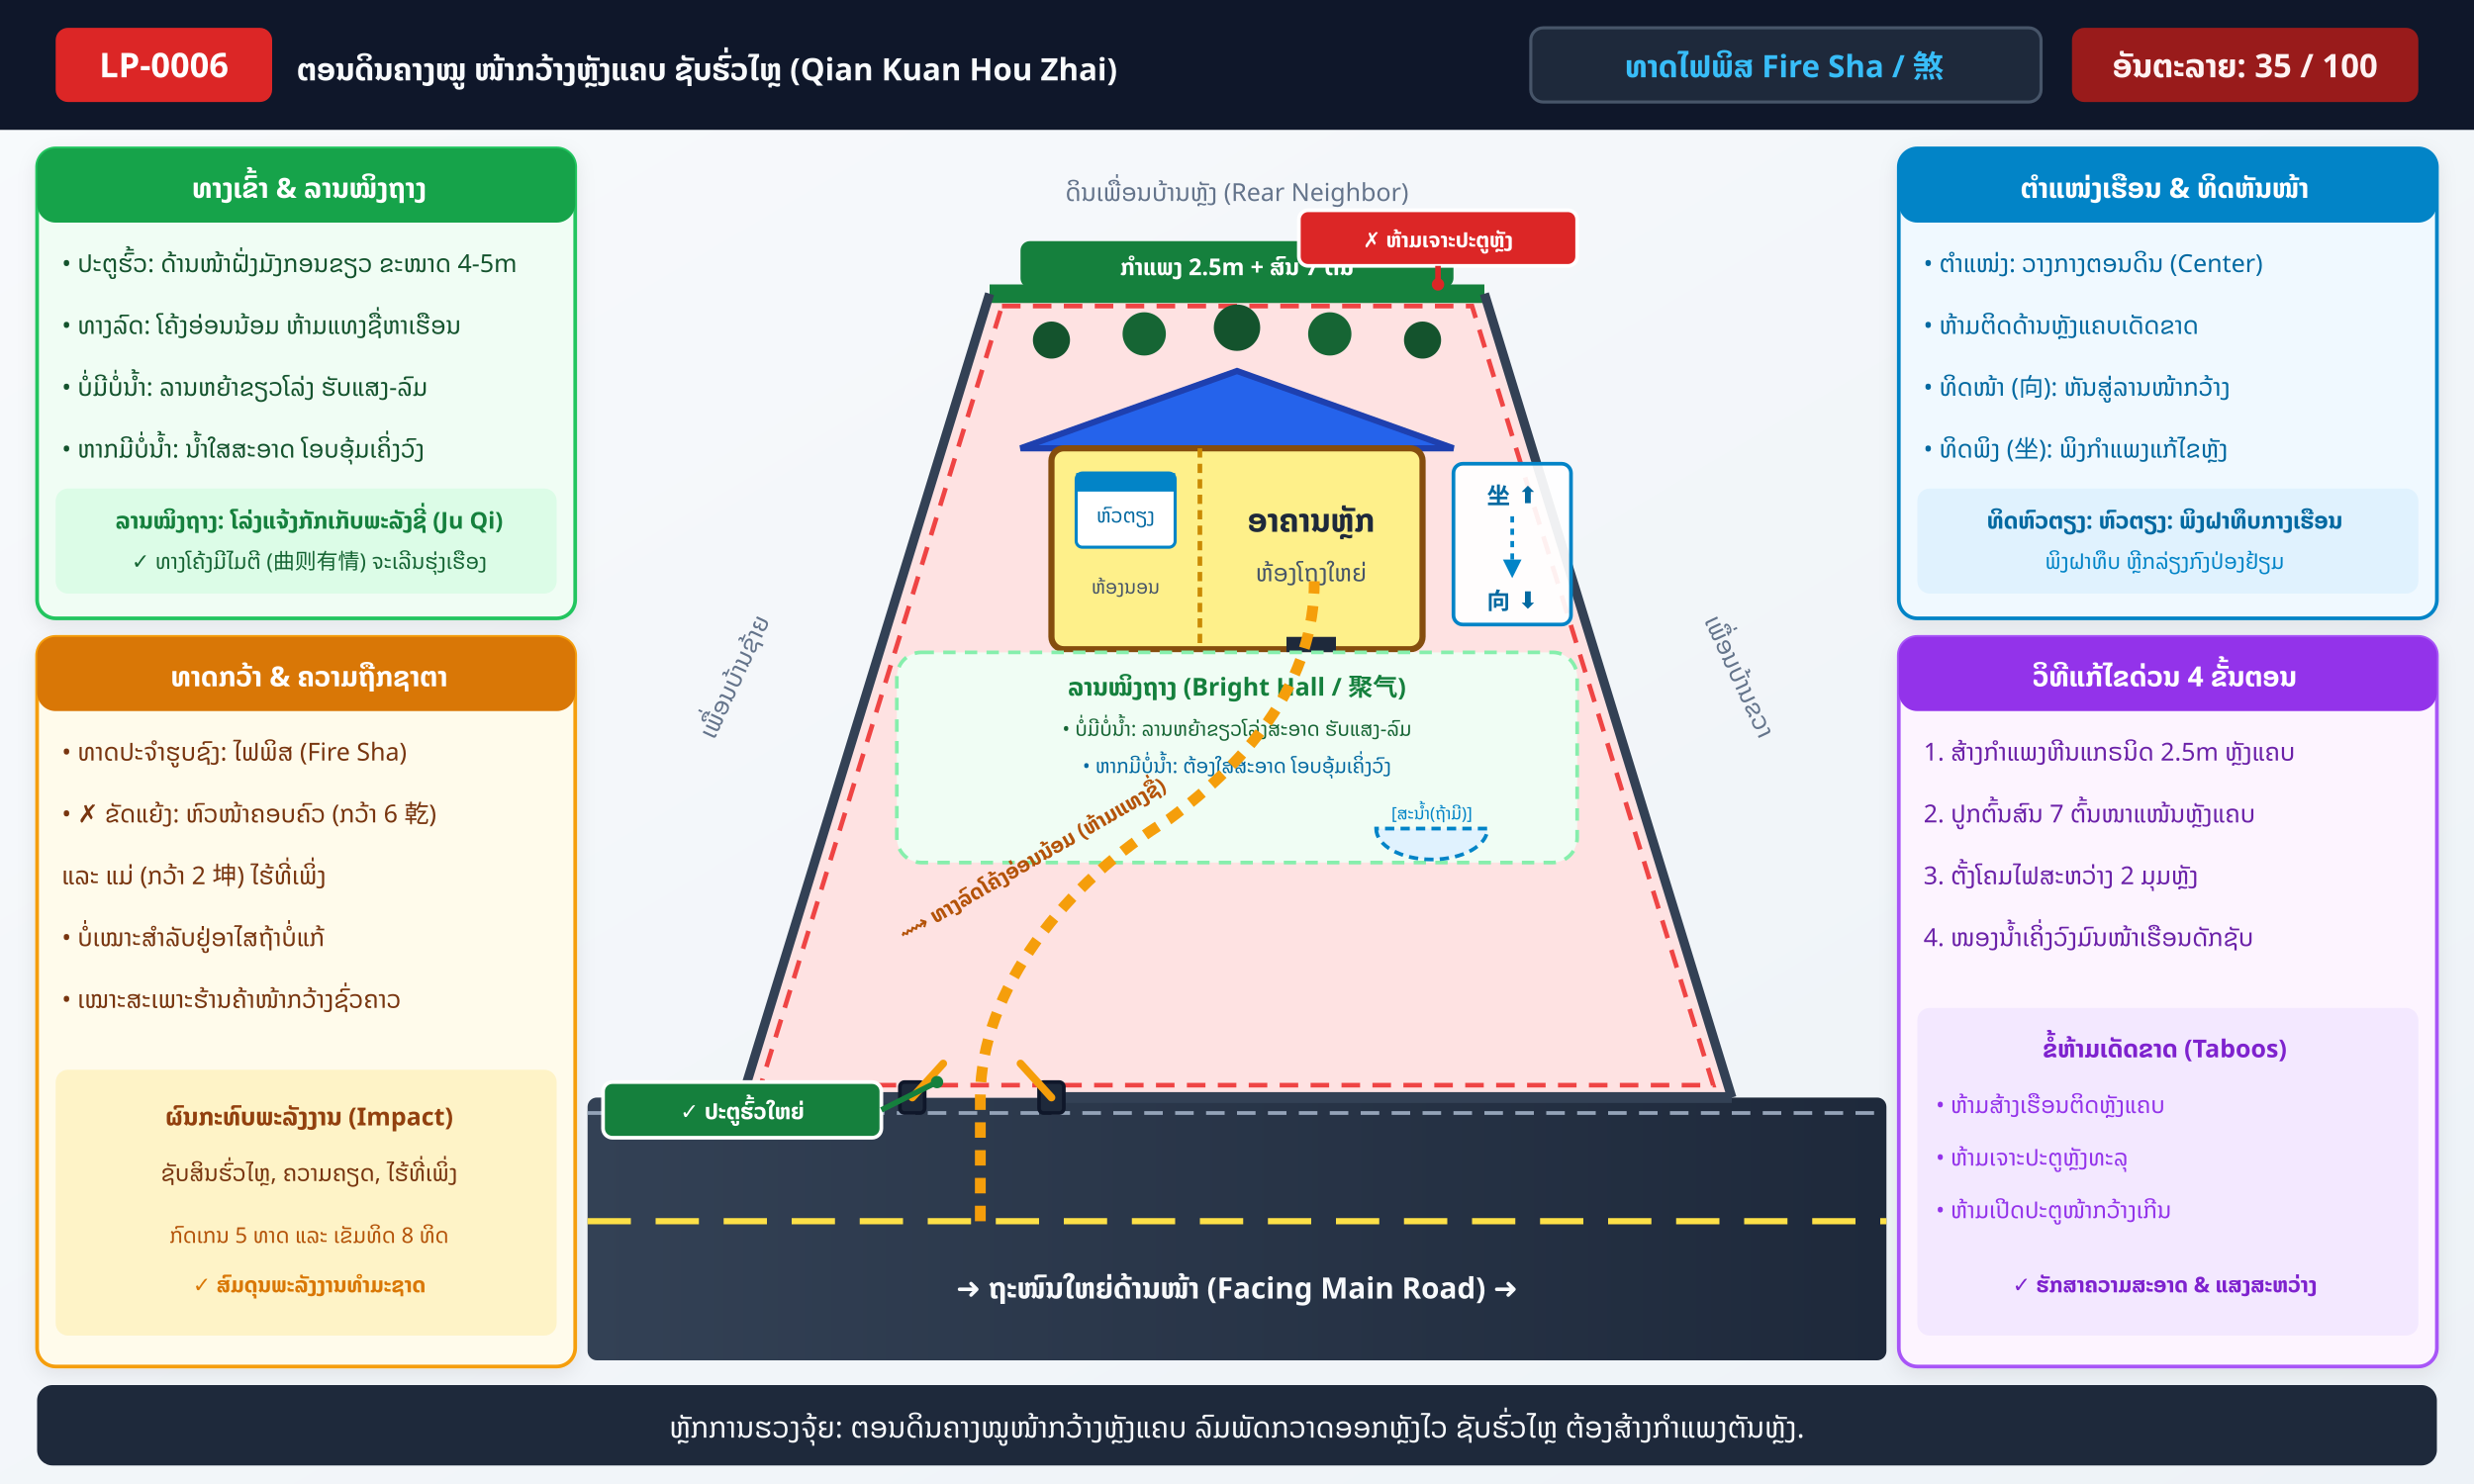
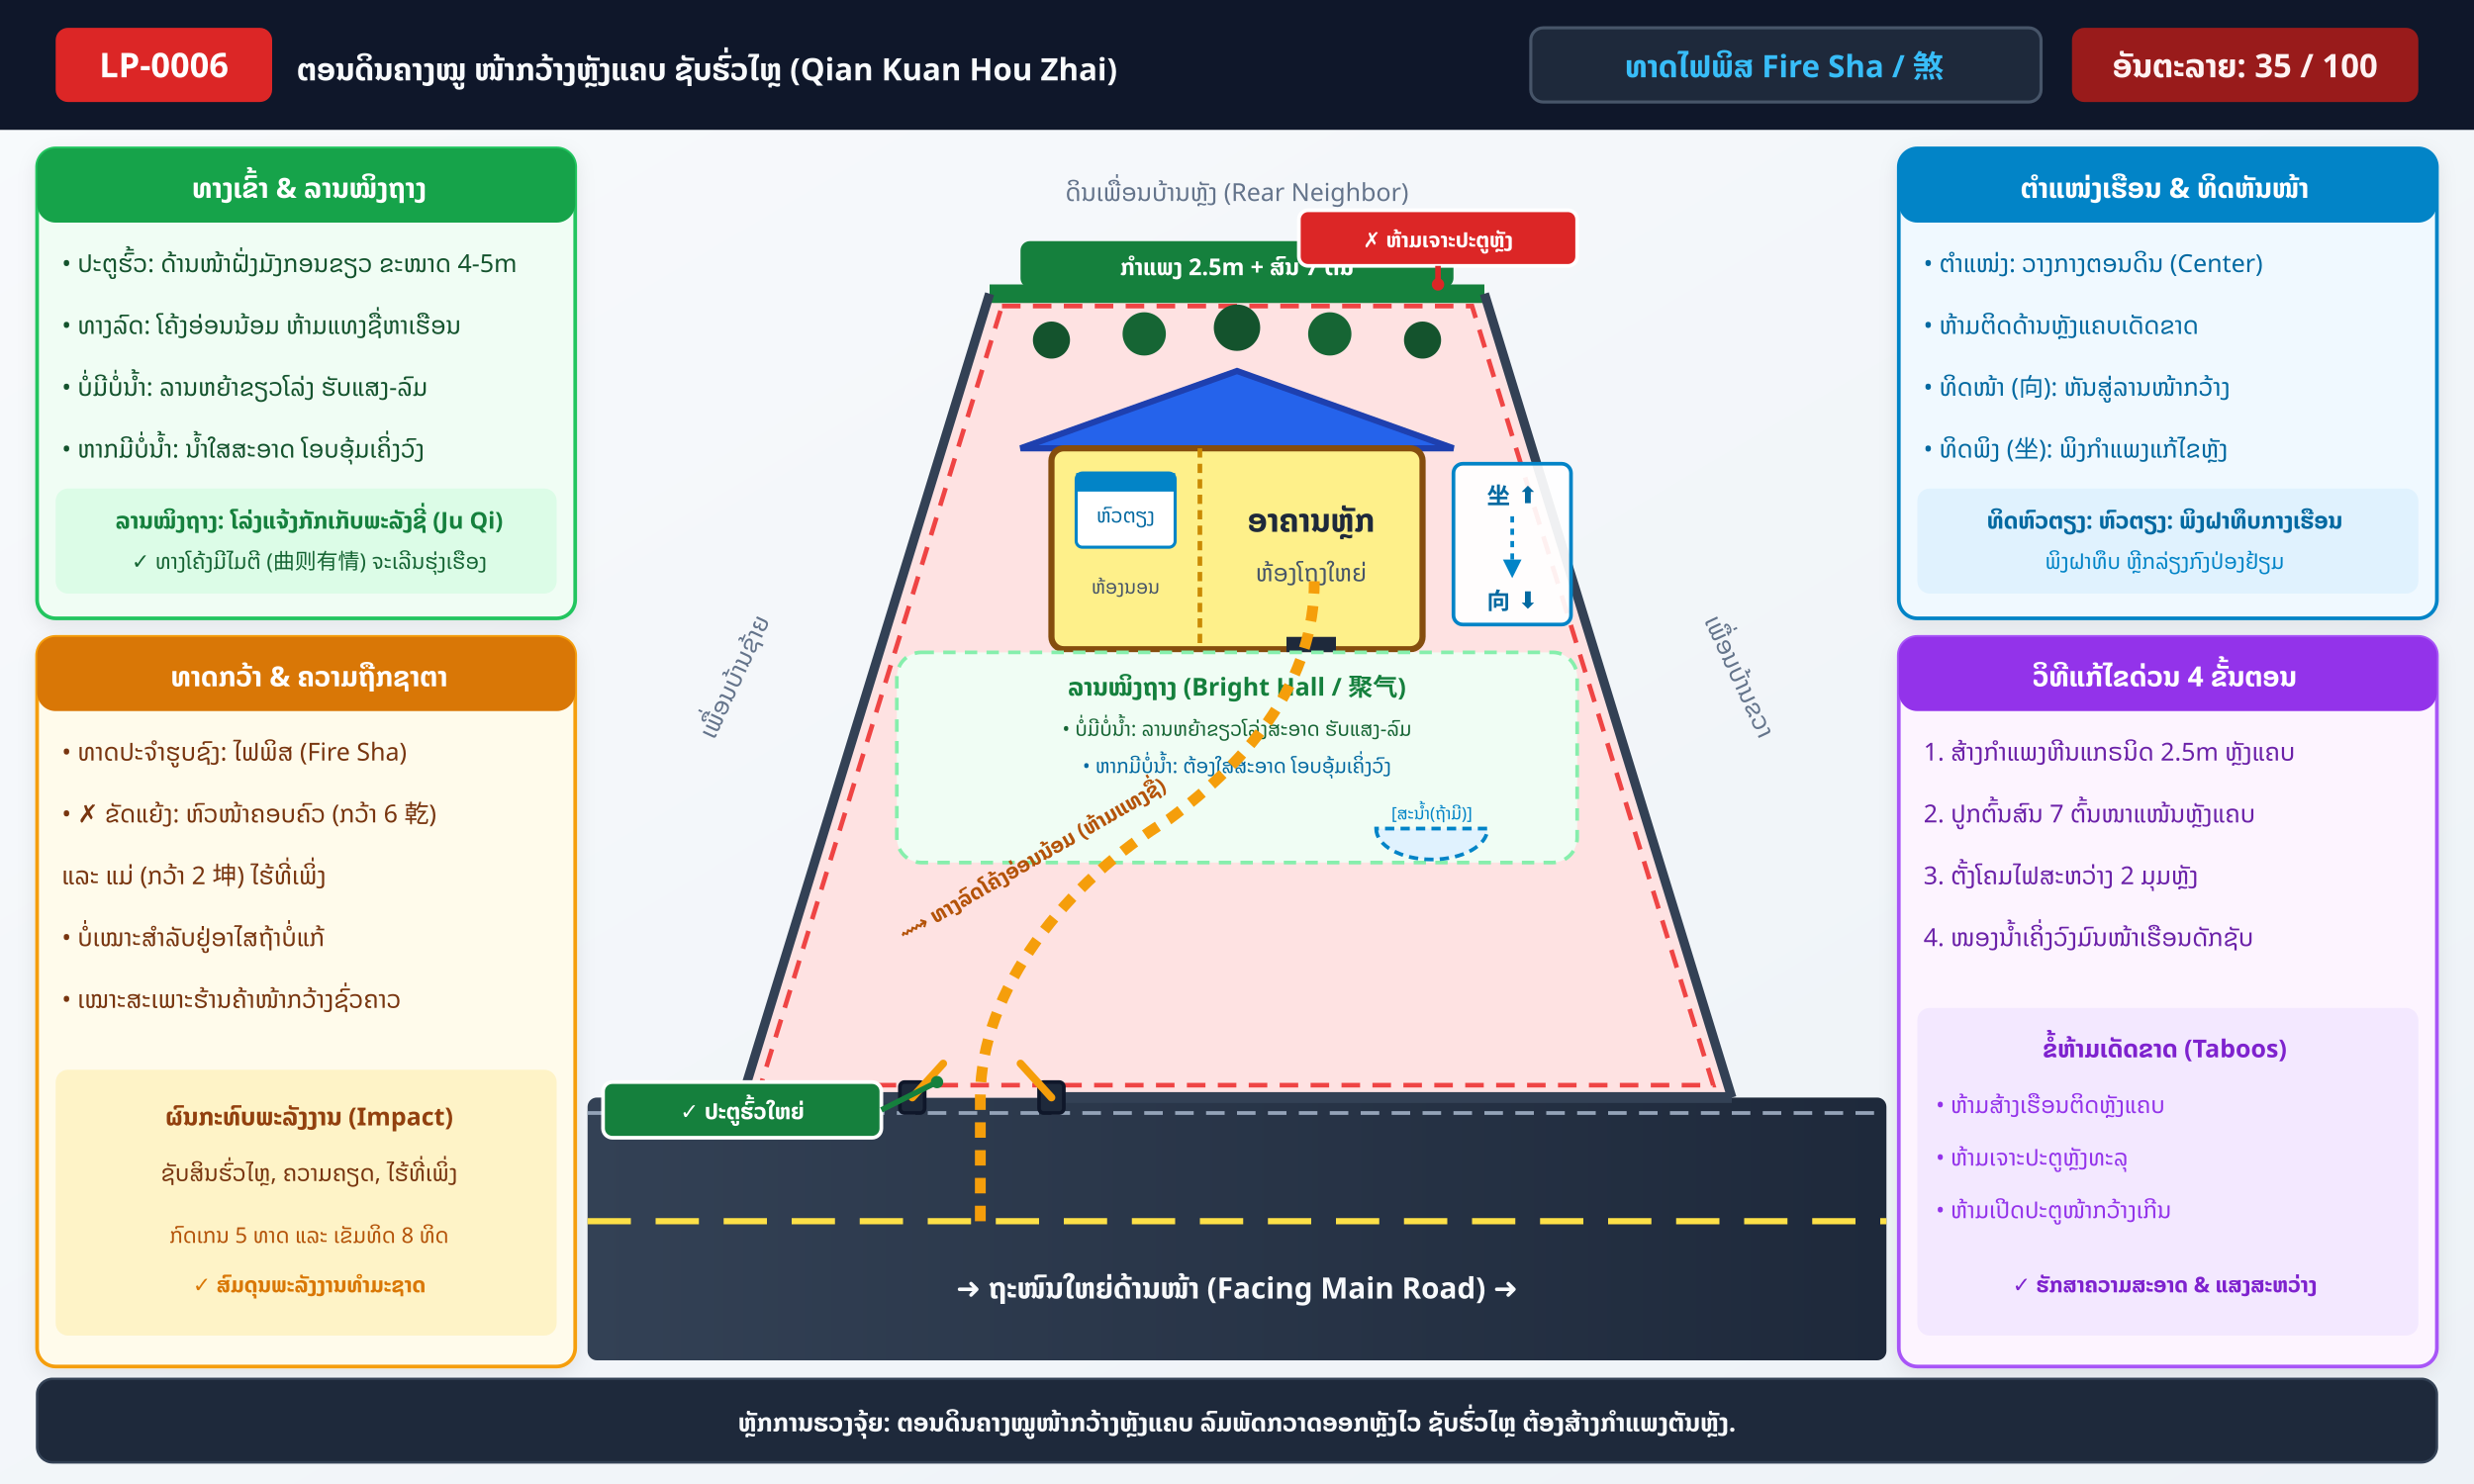
<svg xmlns="http://www.w3.org/2000/svg" viewBox="0 0 800 480" width="800" height="480">
  <defs>
    <linearGradient id="bgGrad" x1="0%" y1="0%" x2="100%" y2="100%">
      <stop offset="0%" stop-color="#F8FAFC" />
      <stop offset="100%" stop-color="#EDF2F7" />
    </linearGradient>
    <linearGradient id="roadGrad" x1="0%" y1="0%" x2="100%" y2="0%">
      <stop offset="0%" stop-color="#334155" />
      <stop offset="100%" stop-color="#1E293B" />
    </linearGradient>
    <filter id="shadow" x="-5%" y="-5%" width="110%" height="110%">
      <feDropShadow dx="0" dy="2" stdDeviation="3" flood-opacity="0.08" />
    </filter>
  </defs>
  <rect width="800" height="480" fill="url(#bgGrad)" />
  <rect x="0" y="0" width="800" height="42" fill="#0F172A" />
  <rect x="18" y="9" width="70" height="24" rx="4" fill="#DC2626" />
  <text x="53" y="25" font-family="'Segoe UI', sans-serif" font-weight="bold" font-size="11" fill="#FFFFFF" text-anchor="middle">LP-0006</text>
  <text x="96" y="26" font-family="'Noto Sans Lao', 'Segoe UI', sans-serif" font-weight="bold" font-size="10" fill="#F8FAFC">ຕອນດິນຄາງໝູ ໜ້າກວ້າງຫຼັງແຄບ ຊັບຮົ່ວໄຫຼ (Qian Kuan Hou Zhai)</text>
  <rect x="495" y="9" width="165" height="24" rx="4" fill="#1E293B" stroke="#475569" stroke-width="1" />
  <text x="577" y="25" font-family="'Noto Sans Lao', 'Segoe UI', sans-serif" font-weight="bold" font-size="10" fill="#38BDF8" text-anchor="middle">ທາດໄຟພິສ Fire Sha / 煞</text>
  <rect x="670" y="9" width="112" height="24" rx="4" fill="#991B1B" />
  <text x="726" y="25" font-family="'Noto Sans Lao', 'Segoe UI', sans-serif" font-weight="bold" font-size="10.5" fill="#FEF2F2" text-anchor="middle">ອັນຕະລາຍ: 35 / 100</text>
  <rect x="12" y="48" width="174" height="152" rx="6" fill="#F0FDF4" stroke="#22C55E" stroke-width="1.2" filter="url(#shadow)" />
  <rect x="12" y="48" width="174" height="24" rx="6" fill="#16A34A" />
  <text x="100" y="64" font-family="'Noto Sans Lao', 'Segoe UI', sans-serif" font-weight="bold" font-size="9" fill="#FFFFFF" text-anchor="middle">ທາງເຂົ້າ &amp; ລານໝິງຖາງ</text>
  <text x="20" y="88" font-family="'Noto Sans Lao', 'Segoe UI', sans-serif" font-size="8" fill="#14532D">• ປະຕູຮົ້ວ: ດ້ານໜ້າຝັ່ງມັງກອນຂຽວ ຂະໜາດ 4-5m</text>
  <text x="20" y="108" font-family="'Noto Sans Lao', 'Segoe UI', sans-serif" font-size="8" fill="#14532D">• ທາງລົດ: ໂຄ້ງອ່ອນນ້ອມ ຫ້າມແທງຊື່ຫາເຮືອນ</text>
  <text x="20" y="128" font-family="'Noto Sans Lao', 'Segoe UI', sans-serif" font-size="8" fill="#14532D">• ບໍ່ມີບໍ່ນ້ຳ: ລານຫຍ້າຂຽວໂລ່ງ ຮັບແສງ-ລົມ</text>
  <text x="20" y="148" font-family="'Noto Sans Lao', 'Segoe UI', sans-serif" font-size="8" fill="#14532D">• ຫາກມີບໍ່ນ້ຳ: ນ້ຳໃສສະອາດ ໂອບອຸ້ມເຄິ່ງວົງ</text>
  <rect x="18" y="158" width="162" height="34" rx="4" fill="#DCFCE7" />
  <text x="100" y="171" font-family="'Noto Sans Lao', 'Segoe UI', sans-serif" font-weight="bold" font-size="7.5" fill="#15803D" text-anchor="middle">ລານໝິງຖາງ: ໂລ່ງແຈ້ງກັກເກັບພະລັງຊີ່ (Ju Qi)</text>
  <text x="100" y="184" font-family="'Noto Sans Lao', 'Segoe UI', sans-serif" font-size="7" fill="#166534" text-anchor="middle">✓ ທາງໂຄ້ງມີໄມຕີ (曲则有情) ຈະເລີນຮຸ່ງເຮືອງ</text>
  <rect x="12" y="206" width="174" height="236" rx="6" fill="#FFFBEB" stroke="#F59E0B" stroke-width="1.2" filter="url(#shadow)" />
  <rect x="12" y="206" width="174" height="24" rx="6" fill="#D97706" />
  <text x="100" y="222" font-family="'Noto Sans Lao', 'Segoe UI', sans-serif" font-weight="bold" font-size="9" fill="#FFFFFF" text-anchor="middle">ທາດກວ້າ &amp; ຄວາມຖືກຊາຕາ</text>
  <text x="20" y="246" font-family="'Noto Sans Lao', 'Segoe UI', sans-serif" font-size="8" fill="#78350F">• ທາດປະຈຳຮູບຊົງ: ໄຟພິສ (Fire Sha)</text>
  <text x="20" y="266" font-family="'Noto Sans Lao', 'Segoe UI', sans-serif" font-size="8" fill="#78350F">• ✗ ຂັດແຍ້ງ: ຫົວໜ້າຄອບຄົວ (ກວ້າ 6 乾)</text>
  <text x="20" y="286" font-family="'Noto Sans Lao', 'Segoe UI', sans-serif" font-size="8" fill="#78350F">ແລະ ແມ່ (ກວ້າ 2 坤) ໄຮ້ທີ່ເພິ່ງ</text>
  <text x="20" y="306" font-family="'Noto Sans Lao', 'Segoe UI', sans-serif" font-size="8" fill="#78350F">• ບໍ່ເໝາະສຳລັບຢູ່ອາໄສຖ້າບໍ່ແກ້</text>
  <text x="20" y="326" font-family="'Noto Sans Lao', 'Segoe UI', sans-serif" font-size="8" fill="#78350F">• ເໝາະສະເພາະຮ້ານຄ້າໜ້າກວ້າງຊົ່ວຄາວ</text>
  <rect x="18" y="346" width="162" height="86" rx="4" fill="#FEF3C7" />
  <text x="100" y="364" font-family="'Noto Sans Lao', 'Segoe UI', sans-serif" font-weight="bold" font-size="8" fill="#92400E" text-anchor="middle">ຜົນກະທົບພະລັງງານ (Impact)</text>
  <text x="100" y="382" font-family="'Noto Sans Lao', 'Segoe UI', sans-serif" font-size="7.5" fill="#78350F" text-anchor="middle">ຊັບສິນຮົ່ວໄຫຼ, ຄວາມຄຽດ, ໄຮ້ທີ່ເພິ່ງ</text>
  <text x="100" y="402" font-family="'Noto Sans Lao', 'Segoe UI', sans-serif" font-size="7" fill="#B45309" text-anchor="middle">ກົດເກນ 5 ທາດ ແລະ ເຂັມທິດ 8 ທິດ</text>
  <text x="100" y="418" font-family="'Noto Sans Lao', 'Segoe UI', sans-serif" font-weight="bold" font-size="7" fill="#D97706" text-anchor="middle">✓ ສົມດຸນພະລັງງານທຳມະຊາດ</text>
  <rect x="614" y="48" width="174" height="152" rx="6" fill="#F0F9FF" stroke="#0284C7" stroke-width="1.2" filter="url(#shadow)" />
  <rect x="614" y="48" width="174" height="24" rx="6" fill="#0284C7" />
  <text x="700" y="64" font-family="'Noto Sans Lao', 'Segoe UI', sans-serif" font-weight="bold" font-size="9" fill="#FFFFFF" text-anchor="middle">ຕຳແໜ່ງເຮືອນ &amp; ທິດຫັນໜ້າ</text>
  <text x="622" y="88" font-family="'Noto Sans Lao', 'Segoe UI', sans-serif" font-size="8" fill="#0369A1">• ຕຳແໜ່ງ: ວາງກາງຕອນດິນ (Center)</text>
  <text x="622" y="108" font-family="'Noto Sans Lao', 'Segoe UI', sans-serif" font-size="8" fill="#0369A1">• ຫ້າມຕິດດ້ານຫຼັງແຄບເດັດຂາດ</text>
  <text x="622" y="128" font-family="'Noto Sans Lao', 'Segoe UI', sans-serif" font-size="8" fill="#0369A1">• ທິດໜ້າ (向): ຫັນສູ່ລານໜ້າກວ້າງ</text>
  <text x="622" y="148" font-family="'Noto Sans Lao', 'Segoe UI', sans-serif" font-size="8" fill="#0369A1">• ທິດພິງ (坐): ພິງກຳແພງແກ້ໄຂຫຼັງ</text>
  <rect x="620" y="158" width="162" height="34" rx="4" fill="#E0F2FE" />
  <text x="700" y="171" font-family="'Noto Sans Lao', 'Segoe UI', sans-serif" font-weight="bold" font-size="7.5" fill="#0369A1" text-anchor="middle">ທິດຫົວຕຽງ: ຫົວຕຽງ: ພິງຝາທຶບກາງເຮືອນ</text>
  <text x="700" y="184" font-family="'Noto Sans Lao', 'Segoe UI', sans-serif" font-size="7" fill="#0284C7" text-anchor="middle">ພິງຝາທຶບ ຫຼີກລ່ຽງກົງປ່ອງຢ້ຽມ</text>
  <rect x="614" y="206" width="174" height="236" rx="6" fill="#FDF4FF" stroke="#A855F7" stroke-width="1.2" filter="url(#shadow)" />
  <rect x="614" y="206" width="174" height="24" rx="6" fill="#9333EA" />
  <text x="700" y="222" font-family="'Noto Sans Lao', 'Segoe UI', sans-serif" font-weight="bold" font-size="9" fill="#FFFFFF" text-anchor="middle">ວິທີແກ້ໄຂດ່ວນ 4 ຂັ້ນຕອນ</text>
  <text x="622" y="246" font-family="'Noto Sans Lao', 'Segoe UI', sans-serif" font-size="8" fill="#6B21A8">1. ສ້າງກຳແພງຫີນແກຣນິດ 2.5m ຫຼັງແຄບ</text>
  <text x="622" y="266" font-family="'Noto Sans Lao', 'Segoe UI', sans-serif" font-size="8" fill="#6B21A8">2. ປູກຕົ້ນສົນ 7 ຕົ້ນໜາແໜ້ນຫຼັງແຄບ</text>
  <text x="622" y="286" font-family="'Noto Sans Lao', 'Segoe UI', sans-serif" font-size="8" fill="#6B21A8">3. ຕັ້ງໂຄມໄຟສະຫວ່າງ 2 ມຸມຫຼັງ</text>
  <text x="622" y="306" font-family="'Noto Sans Lao', 'Segoe UI', sans-serif" font-size="8" fill="#6B21A8">4. ໜອງນ້ຳເຄິ່ງວົງມົນໜ້າເຮືອນດັກຊັບ</text>
  <rect x="620" y="326" width="162" height="106" rx="4" fill="#F3E8FF" />
  <text x="700" y="342" font-family="'Noto Sans Lao', 'Segoe UI', sans-serif" font-weight="bold" font-size="8" fill="#7E22CE" text-anchor="middle">ຂໍ້ຫ້າມເດັດຂາດ (Taboos)</text>
  <text x="626" y="360" font-family="'Noto Sans Lao', 'Segoe UI', sans-serif" font-size="7.5" fill="#9333EA">• ຫ້າມສ້າງເຮືອນຕິດຫຼັງແຄບ</text>
  <text x="626" y="377" font-family="'Noto Sans Lao', 'Segoe UI', sans-serif" font-size="7.5" fill="#9333EA">• ຫ້າມເຈາະປະຕູຫຼັງທະລຸ</text>
  <text x="626" y="394" font-family="'Noto Sans Lao', 'Segoe UI', sans-serif" font-size="7.5" fill="#9333EA">• ຫ້າມເປີດປະຕູໜ້າກວ້າງເກີນ</text>
  <text x="700" y="418" font-family="'Noto Sans Lao', 'Segoe UI', sans-serif" font-weight="bold" font-size="7" fill="#7E22CE" text-anchor="middle">✓ ຮັກສາຄວາມສະອາດ &amp; ແສງສະຫວ່າງ</text>
  <rect x="190" y="355" width="420" height="85" fill="url(#roadGrad)" rx="3" />
  <line x1="190" y1="395" x2="610" y2="395" stroke="#FDE047" stroke-width="2" stroke-dasharray="14,8" />
  <line x1="190" y1="360" x2="610" y2="360" stroke="#94A3B8" stroke-width="1.2" stroke-dasharray="6,4" />
  <text x="400" y="420" font-family="'Noto Sans Lao', 'Segoe UI', sans-serif" font-weight="bold" font-size="9.5" fill="#F8FAFC" text-anchor="middle">➜ ຖະໜົນໃຫຍ່ດ້ານໜ້າ (Facing Main Road) ➜</text>
  <g>
    <text x="400" y="65" font-family="'Noto Sans Lao', 'Segoe UI', sans-serif" font-size="8" fill="#64748B" text-anchor="middle">ດິນເພື່ອນບ້ານຫຼັງ (Rear Neighbor)</text>
    <text x="240" y="220" font-family="'Noto Sans Lao', 'Segoe UI', sans-serif" font-size="8" fill="#64748B" text-anchor="middle" transform="rotate(-65 240 220)">ເພື່ອນບ້ານຊ້າຍ</text>
    <text x="560" y="220" font-family="'Noto Sans Lao', 'Segoe UI', sans-serif" font-size="8" fill="#64748B" text-anchor="middle" transform="rotate(65 560 220)">ເພື່ອນບ້ານຂວາ</text>
    <polygon points="320,95 480,95 560,355 240,355" fill="#FEE2E2" />
    <polygon points="324,99 476,99 554,351 246,351" fill="none" stroke="#EF4444" stroke-width="1.5" stroke-dasharray="6,4" />
    <line x1="320" y1="95" x2="480" y2="95" stroke="#15803D" stroke-width="6" />
    <line x1="320" y1="95" x2="240" y2="355" stroke="#334155" stroke-width="3" />
    <line x1="480" y1="95" x2="560" y2="355" stroke="#334155" stroke-width="3" />
    <rect x="330" y="78" width="140" height="15" rx="3" fill="#15803D" />
    <text x="400" y="89" font-family="'Noto Sans Lao', 'Segoe UI', sans-serif" font-weight="bold" font-size="7.5" fill="#FFFFFF" text-anchor="middle">ກຳແພງ 2.5m + ສົນ 7 ຕົ້ນ</text>
    <circle cx="340" cy="110" r="6" fill="#14532D" />
    <circle cx="370" cy="108" r="7" fill="#166534" />
    <circle cx="400" cy="106" r="7.5" fill="#14532D" />
    <circle cx="430" cy="108" r="7" fill="#166534" />
    <circle cx="460" cy="110" r="6" fill="#14532D" />
    <polygon points="330,145 400,120 470,145" fill="#2563EB" stroke="#1E40AF" stroke-width="2" />
    <rect x="340" y="145" width="120" height="65" fill="#FEF08A" stroke="#854D0E" stroke-width="2" rx="4" />
    <line x1="388" y1="145" x2="388" y2="210" stroke="#CA8A04" stroke-width="1.5" stroke-dasharray="3,2" />
    <rect x="348" y="153" width="32" height="24" rx="2" fill="#FFFFFF" stroke="#0284C7" stroke-width="1" />
    <rect x="348" y="153" width="32" height="6" fill="#0284C7" />
    <text x="364" y="169" font-family="'Noto Sans Lao', 'Segoe UI', sans-serif" font-size="6.5" fill="#0369A1" text-anchor="middle">ຫົວຕຽງ</text>
    <text x="364" y="192" font-family="'Noto Sans Lao', 'Segoe UI', sans-serif" font-size="6.2" fill="#475569" text-anchor="middle">ຫ້ອງນອນ</text>
    <text x="424" y="172" font-family="'Noto Sans Lao', 'Segoe UI', sans-serif" font-weight="bold" font-size="10.5" fill="#1E293B" text-anchor="middle">ອາຄານຫຼັກ</text>
    <text x="424" y="188" font-family="'Noto Sans Lao', 'Segoe UI', sans-serif" font-size="7.8" fill="#475569" text-anchor="middle">ຫ້ອງໂຖງໃຫຍ່</text>
    <rect x="416" y="206" width="16" height="5" fill="#1E293B" />
    <text x="424" y="218" font-family="'Noto Sans Lao', 'Segoe UI', sans-serif" font-size="5.8" fill="#0F172A" text-anchor="middle">ປະຕູໃຫຍ່</text>
    <g transform="translate(470, 150)">
      <rect x="0" y="0" width="38" height="52" rx="3" fill="#FFFFFF" fill-opacity="0.92" stroke="#0284C7" stroke-width="1.2" />
      <text x="19" y="13" font-family="'Segoe UI', sans-serif" font-weight="bold" font-size="7.5" fill="#0369A1" text-anchor="middle">坐 ⬆</text>
      <line x1="19" y1="17" x2="19" y2="35" stroke="#0284C7" stroke-width="1.2" stroke-dasharray="2,2" />
      <polygon points="19,37 16,31 22,31" fill="#0284C7" />
      <text x="19" y="47" font-family="'Segoe UI', sans-serif" font-weight="bold" font-size="7.5" fill="#0369A1" text-anchor="middle">向 ⬇</text>
    </g>
    <rect x="290" y="211" width="220" height="68" rx="8" fill="#F0FDF4" stroke="#86EFAC" stroke-width="1.2" stroke-dasharray="4,3" />
    <text x="400" y="225" font-family="'Noto Sans Lao', 'Segoe UI', sans-serif" font-weight="bold" font-size="8" fill="#15803D" text-anchor="middle">ລານໝິງຖາງ (Bright Hall / 聚气)</text>
    <text x="400" y="238" font-family="'Noto Sans Lao', 'Segoe UI', sans-serif" font-size="6.5" fill="#166534" text-anchor="middle">• ບໍ່ມີບໍ່ນ້ຳ: ລານຫຍ້າຂຽວໂລ່ງສະອາດ ຮັບແສງ-ລົມ</text>
    <text x="400" y="250" font-family="'Noto Sans Lao', 'Segoe UI', sans-serif" font-size="6.5" fill="#0369A1" text-anchor="middle">• ຫາກມີບໍ່ນ້ຳ: ຕ້ອງໃສສະອາດ ໂອບອຸ້ມເຄິ່ງວົງ</text>
    <path d="M 445 268 A 18 10 0 0 0 481 268 Z" fill="#E0F2FE" stroke="#0284C7" stroke-width="1.2" stroke-dasharray="3,2" />
    <text x="463" y="265" font-family="'Noto Sans Lao', 'Segoe UI', sans-serif" font-size="5.5" fill="#0284C7" text-anchor="middle">[ສະນ້ຳ(ຖ້າມີ)]</text>
    <line x1="240" y1="355" x2="295" y2="355" stroke="#334155" stroke-width="3.5" />
    <line x1="340" y1="355" x2="560" y2="355" stroke="#334155" stroke-width="3.5" />
    <rect x="291" y="350" width="8" height="10" rx="1.5" fill="#1E293B" stroke="#0F172A" stroke-width="1.2" />
    <rect x="336" y="350" width="8" height="10" rx="1.5" fill="#1E293B" stroke="#0F172A" stroke-width="1.2" />
    <line x1="295" y1="355" x2="305" y2="344" stroke="#F59E0B" stroke-width="2.5" stroke-linecap="round" />
    <line x1="340" y1="355" x2="330" y2="344" stroke="#F59E0B" stroke-width="2.5" stroke-linecap="round" />
    <path d="M 317 395 L 317 355 C 317 320 345 285 378 265 C 405 245 425 220 425 188" fill="none" stroke="#F59E0B" stroke-width="3.5" stroke-dasharray="5,4" />
    <text x="335" y="280" font-family="'Noto Sans Lao', 'Segoe UI', sans-serif" font-weight="bold" font-size="6.8" fill="#B45309" text-anchor="middle" transform="rotate(-30 335 280)">⟿ ທາງລົດໂຄ້ງອ່ອນນ້ອມ (ຫ້າມແທງຊື່)</text>
    <g transform="translate(195, 350)">
      <rect x="0" y="0" width="90" height="18" rx="3" fill="#15803D" stroke="#FFFFFF" stroke-width="1.2" />
      <text x="45" y="12" font-family="'Noto Sans Lao', 'Segoe UI', sans-serif" font-weight="bold" font-size="7.2" fill="#FFFFFF" text-anchor="middle">✓ ປະຕູຮົ້ວໃຫຍ່</text>
      <line x1="90" y1="9" x2="108" y2="0" stroke="#15803D" stroke-width="1.8" />
      <circle cx="108" cy="0" r="2" fill="#15803D" />
    </g>
    <g transform="translate(420, 68)">
      <rect x="0" y="0" width="90" height="18" rx="3" fill="#DC2626" stroke="#FFFFFF" stroke-width="1.2" />
      <text x="45" y="12" font-family="'Noto Sans Lao', 'Segoe UI', sans-serif" font-weight="bold" font-size="6.8" fill="#FFFFFF" text-anchor="middle">✗ ຫ້າມເຈາະປະຕູຫຼັງ</text>
      <line x1="45" y1="18" x2="45" y2="24" stroke="#DC2626" stroke-width="1.8" />
      <circle cx="45" cy="24" r="2" fill="#DC2626" />
    </g>
  </g>
-   <rect x="12" y="448" width="776" height="26" rx="5" fill="#1E293B" />
-   <text x="400" y="465" font-family="'Noto Sans Lao', 'Segoe UI', sans-serif" font-size="9.5" fill="#F8FAFC" text-anchor="middle">ຫຼັກການຮວງຈຸ້ຍ: ຕອນດິນຄາງໝູໜ້າກວ້າງຫຼັງແຄບ ລົມພັດກວາດອອກຫຼັງໄວ ຊັບຮົ່ວໄຫຼ ຕ້ອງສ້າງກຳແພງຕັນຫຼັງ.</text>
+   <rect x="12" y="446" width="776" height="27" rx="5" fill="#1E293B" stroke="#334155" stroke-width="0.8" />
+   <text x="400" y="463" font-family="'Noto Sans Lao', 'Segoe UI', sans-serif" font-weight="bold" font-size="8.2" fill="#F8FAFC" text-anchor="middle">ຫຼັກການຮວງຈຸ້ຍ: ຕອນດິນຄາງໝູໜ້າກວ້າງຫຼັງແຄບ ລົມພັດກວາດອອກຫຼັງໄວ ຊັບຮົ່ວໄຫຼ ຕ້ອງສ້າງກຳແພງຕັນຫຼັງ.</text>
</svg>
